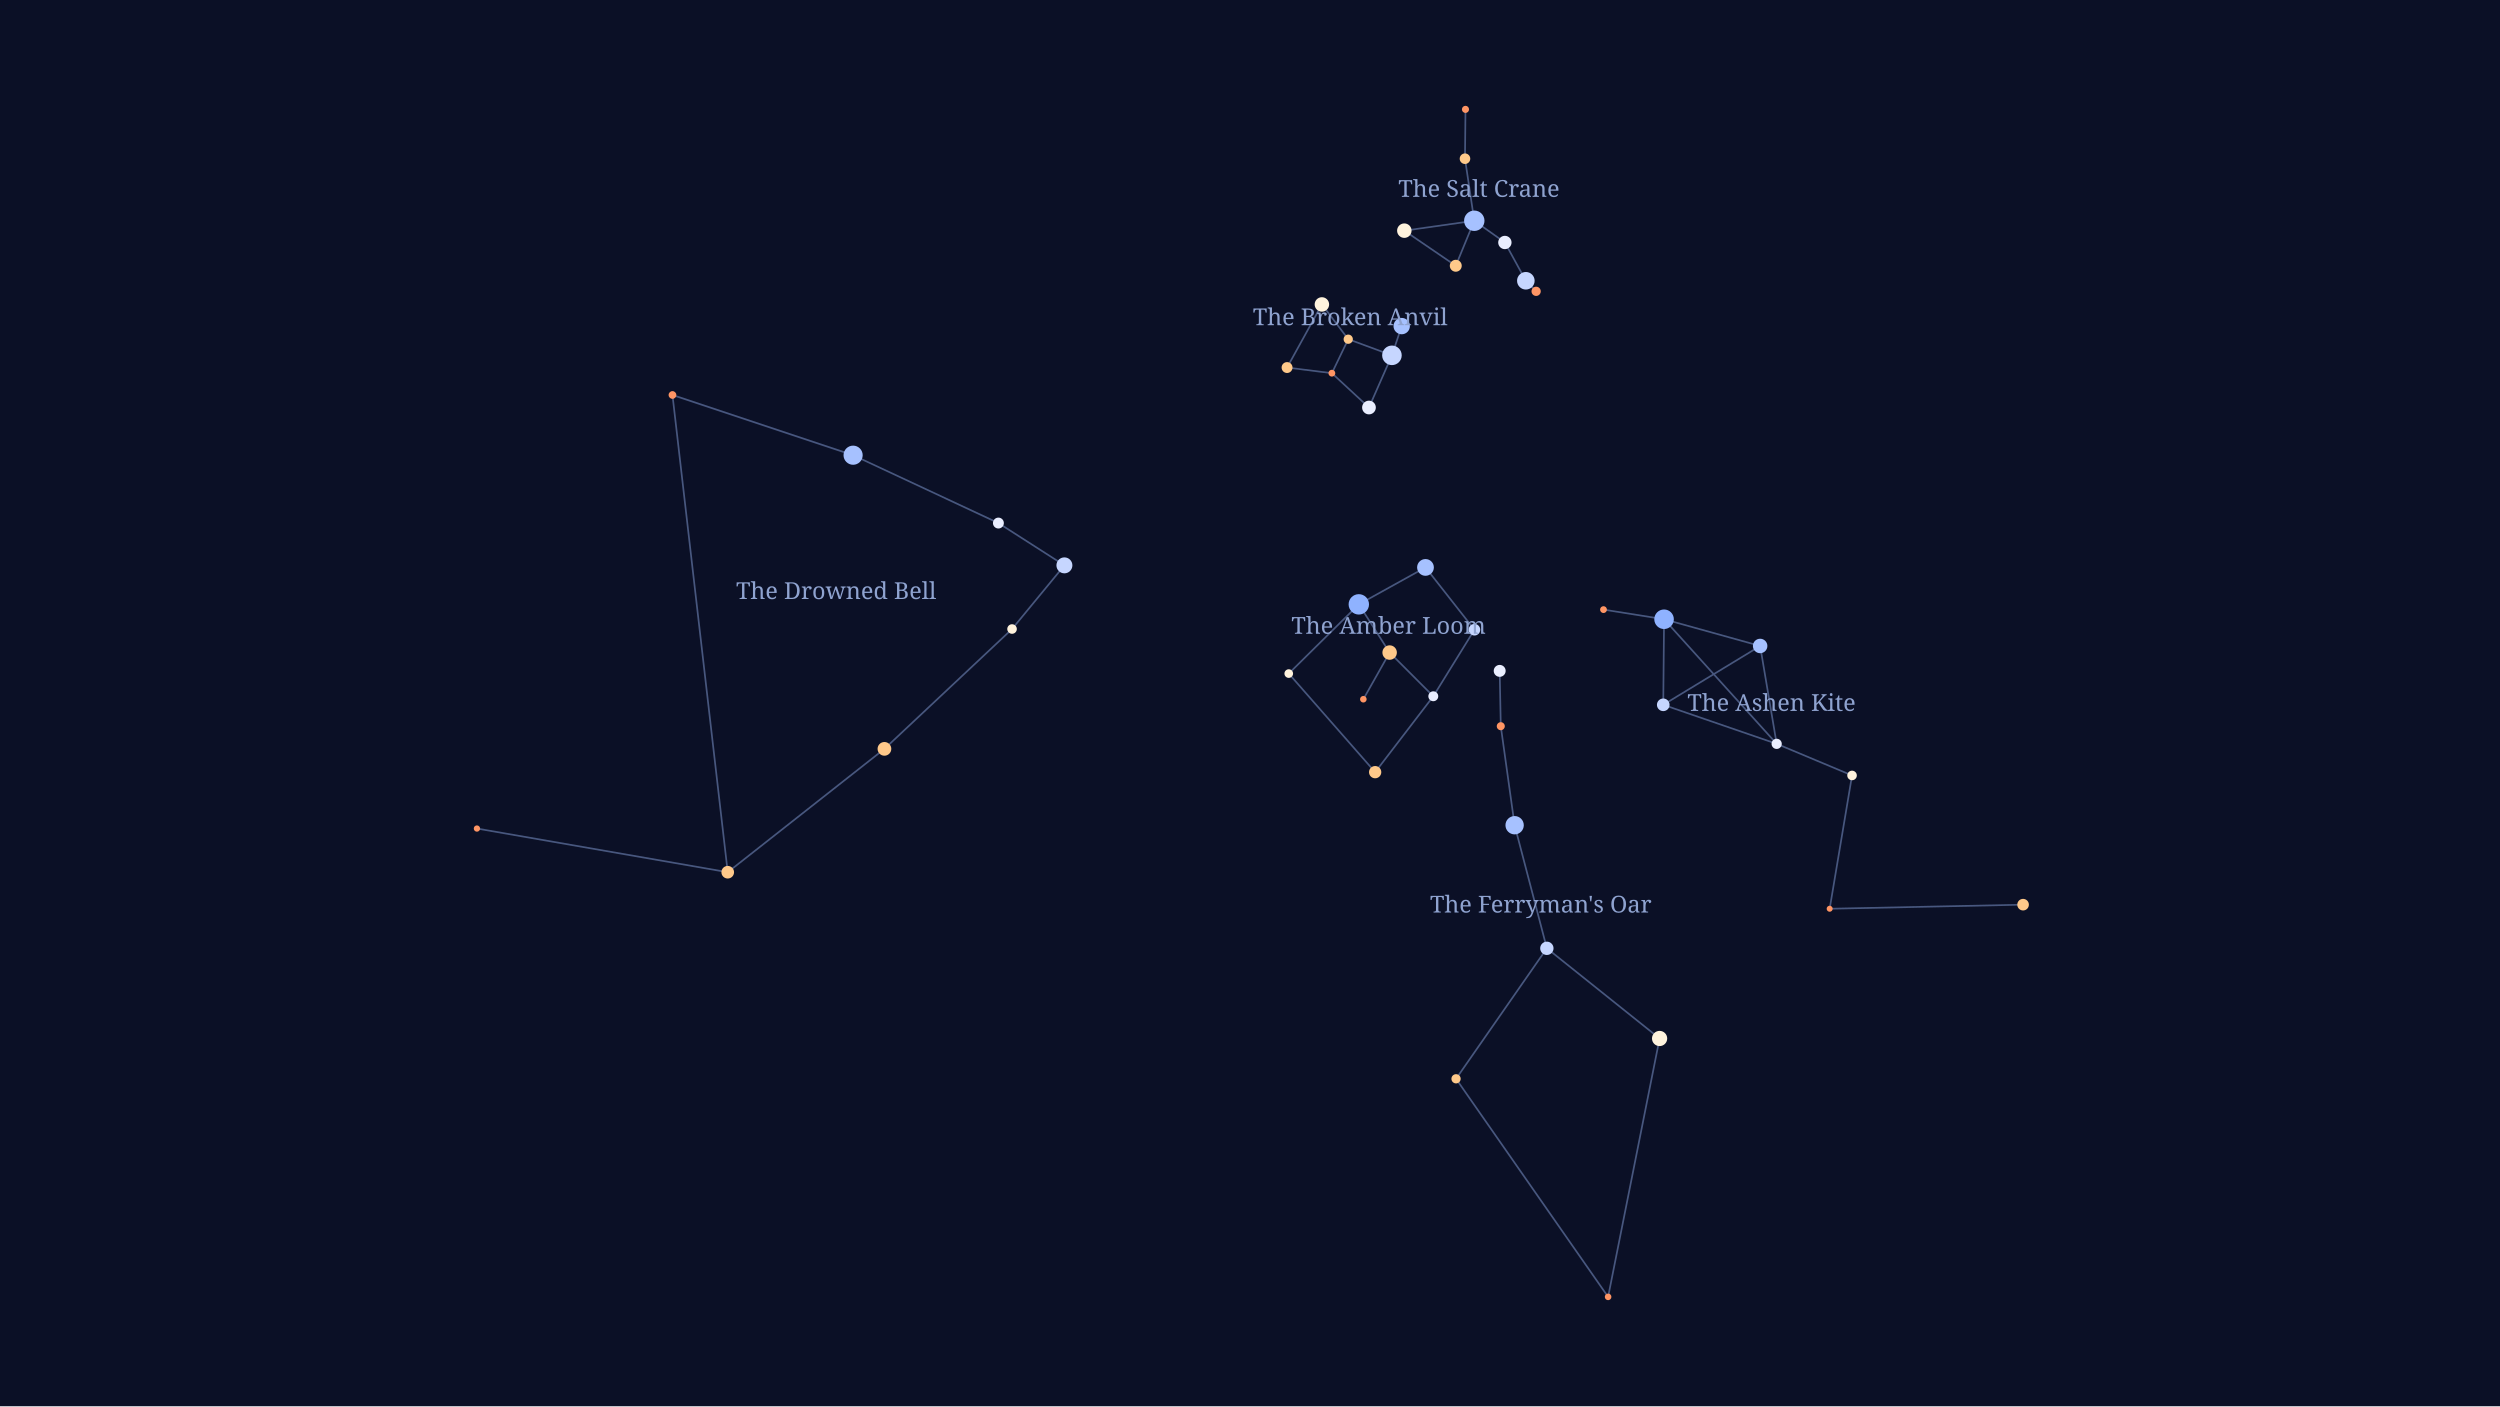
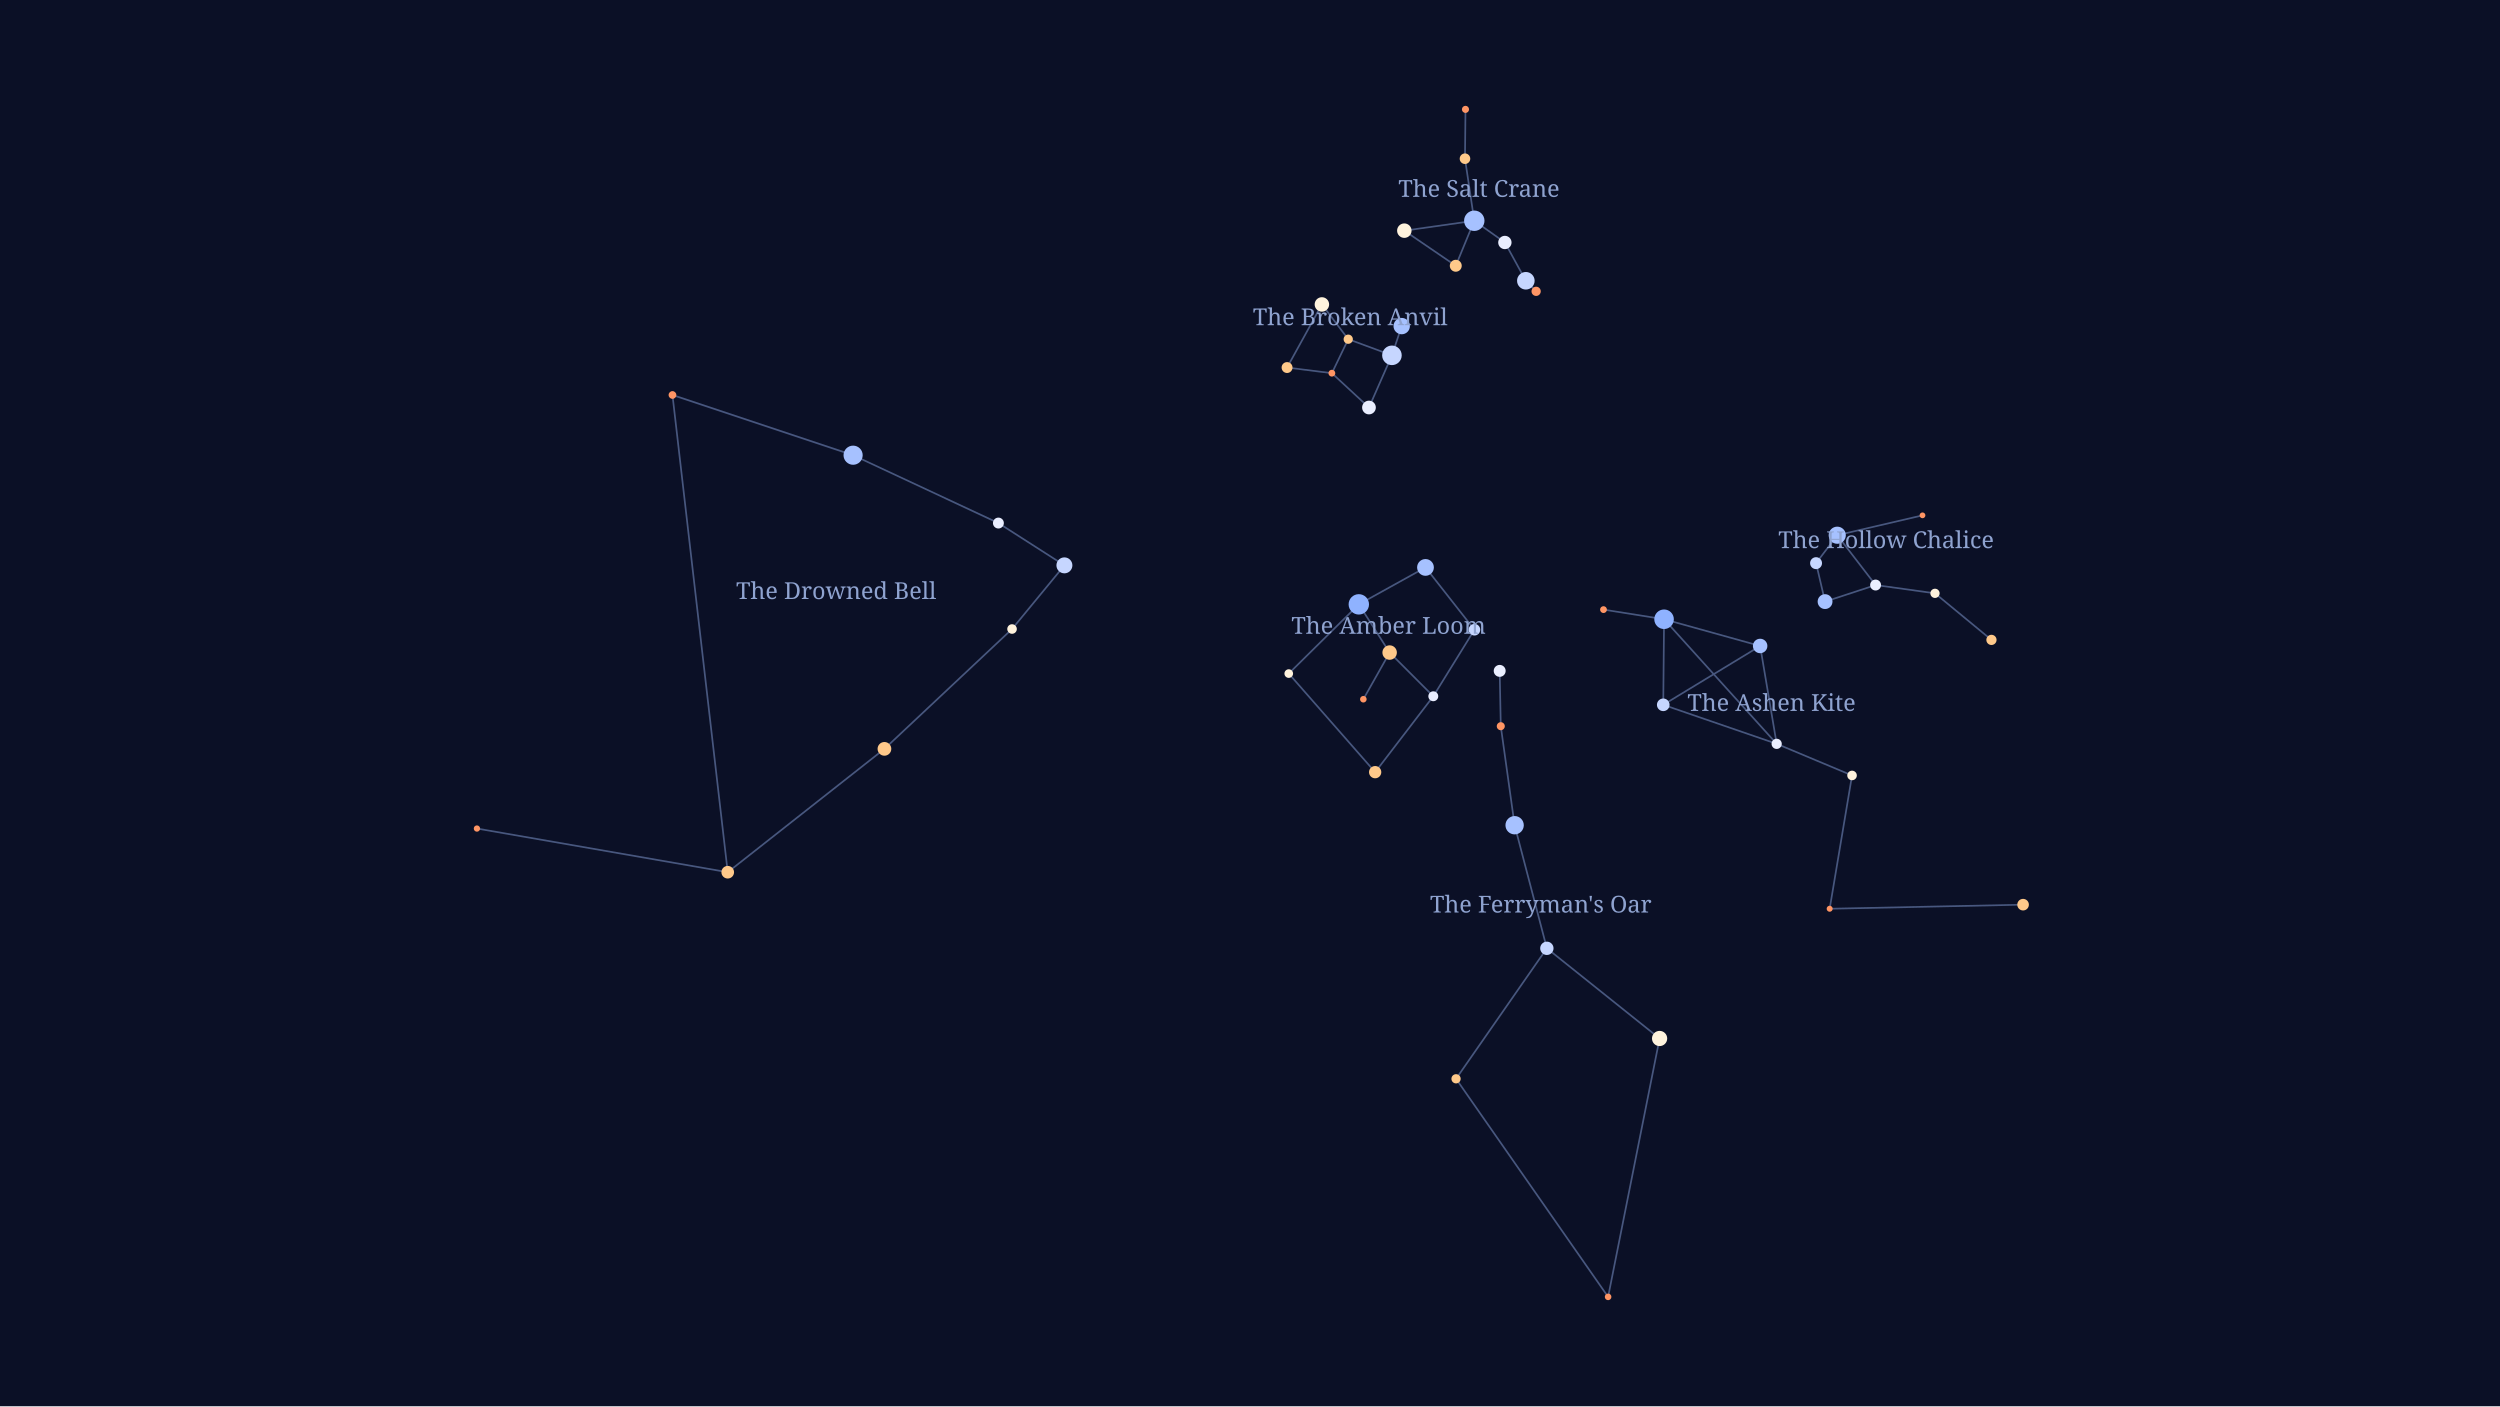
<svg xmlns="http://www.w3.org/2000/svg" width="1600" height="900" viewBox="0 0 1600 900" role="img" aria-label="A sky invented by three agents">
  <rect width="1600" height="900" fill="#0b1026" />
  <g stroke="#5c6f9c" stroke-width="1.1" opacity="0.75">
    <line x1="983.13" y1="186.45" x2="976.54" y2="179.69" />
    <line x1="976.54" y1="179.69" x2="963.12" y2="155.19" />
    <line x1="963.12" y1="155.19" x2="943.54" y2="141.28" />
    <line x1="943.54" y1="141.28" x2="931.69" y2="170.09" />
    <line x1="931.69" y1="170.09" x2="898.77" y2="147.62" />
    <line x1="898.77" y1="147.62" x2="943.54" y2="141.28" />
    <line x1="943.54" y1="141.28" x2="937.59" y2="101.57" />
    <line x1="937.59" y1="101.57" x2="937.91" y2="70.00" />
  </g>
  <circle cx="983.13" cy="186.45" r="2.96" fill="#ff9564" />
  <circle cx="937.91" cy="70.00" r="2.28" fill="#ff9564" />
  <circle cx="976.54" cy="179.69" r="5.62" fill="#c6d6ff" />
  <circle cx="937.59" cy="101.57" r="3.38" fill="#ffc98a" />
  <circle cx="963.12" cy="155.19" r="4.27" fill="#eaeeff" />
  <circle cx="943.54" cy="141.28" r="6.53" fill="#a6c1ff" />
  <circle cx="898.77" cy="147.62" r="4.63" fill="#fff3dd" />
  <circle cx="931.69" cy="170.09" r="3.82" fill="#ffc98a" />
  <text x="946.54" y="125.99" fill="#8fa3d0" font-size="15" font-family="Georgia, serif" text-anchor="middle">The Salt Crane</text>
  <g stroke="#5c6f9c" stroke-width="1.1" opacity="0.75">
    <line x1="897.09" y1="208.70" x2="890.84" y2="227.41" />
    <line x1="890.84" y1="227.41" x2="876.14" y2="260.81" />
    <line x1="890.84" y1="227.41" x2="862.87" y2="217.09" />
    <line x1="876.14" y1="260.81" x2="852.40" y2="238.84" />
    <line x1="862.87" y1="217.09" x2="852.40" y2="238.84" />
    <line x1="862.87" y1="217.09" x2="846.01" y2="194.84" />
    <line x1="852.40" y1="238.84" x2="823.72" y2="235.23" />
    <line x1="846.01" y1="194.84" x2="823.72" y2="235.23" />
  </g>
  <circle cx="846.01" cy="194.84" r="4.63" fill="#fff3dd" />
  <circle cx="823.72" cy="235.23" r="3.49" fill="#ffc98a" />
  <circle cx="897.09" cy="208.70" r="5.24" fill="#a6c1ff" />
  <circle cx="890.84" cy="227.41" r="6.26" fill="#c6d6ff" />
  <circle cx="876.14" cy="260.81" r="4.39" fill="#eaeeff" />
  <circle cx="862.87" cy="217.09" r="2.96" fill="#ffc98a" />
  <circle cx="852.40" cy="238.84" r="2.19" fill="#ff9564" />
  <text x="864.15" y="208.13" fill="#8fa3d0" font-size="15" font-family="Georgia, serif" text-anchor="middle">The Broken Anvil</text>
  <g stroke="#5c6f9c" stroke-width="1.1" opacity="0.75">
    <line x1="681.22" y1="361.83" x2="638.98" y2="334.76" />
    <line x1="681.22" y1="361.83" x2="647.71" y2="402.57" />
    <line x1="638.98" y1="334.76" x2="545.99" y2="291.33" />
    <line x1="647.71" y1="402.57" x2="566.04" y2="479.27" />
    <line x1="545.99" y1="291.33" x2="430.38" y2="252.79" />
    <line x1="566.04" y1="479.27" x2="465.75" y2="558.22" />
    <line x1="430.38" y1="252.79" x2="465.75" y2="558.22" />
    <line x1="465.75" y1="558.22" x2="305.23" y2="530.27" />
  </g>
  <circle cx="305.23" cy="530.27" r="2.02" fill="#ff9564" />
  <circle cx="681.22" cy="361.83" r="5.11" fill="#c6d6ff" />
  <circle cx="566.04" cy="479.27" r="4.39" fill="#ffc98a" />
  <circle cx="545.99" cy="291.33" r="6.13" fill="#a6c1ff" />
  <circle cx="465.75" cy="558.22" r="4.04" fill="#ffc98a" />
  <circle cx="430.38" cy="252.79" r="2.47" fill="#ff9564" />
  <circle cx="647.71" cy="402.57" r="3.06" fill="#fff3dd" />
  <circle cx="638.98" cy="334.76" r="3.49" fill="#eaeeff" />
  <text x="535.16" y="383.38" fill="#8fa3d0" font-size="15" font-family="Georgia, serif" text-anchor="middle">The Drowned Bell</text>
  <g stroke="#5c6f9c" stroke-width="1.1" opacity="0.75">
    <line x1="912.31" y1="363.15" x2="943.64" y2="403.03" />
    <line x1="912.31" y1="363.15" x2="869.64" y2="386.79" />
    <line x1="869.64" y1="386.79" x2="824.80" y2="431.09" />
    <line x1="943.64" y1="403.03" x2="917.31" y2="445.61" />
    <line x1="917.31" y1="445.61" x2="880.10" y2="494.18" />
    <line x1="869.64" y1="386.79" x2="889.37" y2="417.64" />
    <line x1="889.37" y1="417.64" x2="917.31" y2="445.61" />
    <line x1="889.37" y1="417.64" x2="872.54" y2="447.51" />
    <line x1="824.80" y1="431.09" x2="880.10" y2="494.18" />
  </g>
  <circle cx="869.64" cy="386.79" r="6.53" fill="#8fb2ff" />
  <circle cx="912.31" cy="363.15" r="5.36" fill="#a6c1ff" />
  <circle cx="880.10" cy="494.18" r="3.93" fill="#ffc98a" />
  <circle cx="824.80" cy="431.09" r="2.76" fill="#fff3dd" />
  <circle cx="917.31" cy="445.61" r="3.17" fill="#eaeeff" />
  <circle cx="943.64" cy="403.03" r="3.71" fill="#c6d6ff" />
  <circle cx="889.37" cy="417.64" r="4.63" fill="#ffc98a" />
  <circle cx="872.54" cy="447.51" r="2.11" fill="#ff9564" />
  <text x="888.71" y="405.63" fill="#8fa3d0" font-size="15" font-family="Georgia, serif" text-anchor="middle">The Amber Loom</text>
  <g stroke="#5c6f9c" stroke-width="1.1" opacity="0.75">
    <line x1="959.80" y1="429.36" x2="960.50" y2="464.77" />
    <line x1="960.50" y1="464.77" x2="969.36" y2="528.14" />
    <line x1="969.36" y1="528.14" x2="989.99" y2="606.92" />
    <line x1="989.99" y1="606.92" x2="931.87" y2="690.43" />
    <line x1="989.99" y1="606.92" x2="1062.14" y2="664.63" />
    <line x1="931.87" y1="690.43" x2="1029.19" y2="830.00" />
    <line x1="1062.14" y1="664.63" x2="1029.19" y2="830.00" />
  </g>
  <circle cx="1062.14" cy="664.63" r="4.87" fill="#fff3dd" />
  <circle cx="931.87" cy="690.43" r="2.96" fill="#ffc98a" />
  <circle cx="960.50" cy="464.77" r="2.57" fill="#ff9564" />
  <circle cx="959.80" cy="429.36" r="3.82" fill="#eaeeff" />
  <circle cx="969.36" cy="528.14" r="5.87" fill="#a6c1ff" />
  <circle cx="989.99" cy="606.92" r="4.27" fill="#c6d6ff" />
  <circle cx="1029.19" cy="830.00" r="2.11" fill="#ff9564" />
  <text x="986.12" y="584.04" fill="#8fa3d0" font-size="15" font-family="Georgia, serif" text-anchor="middle">The Ferryman's Oar</text>
  <g stroke="#5c6f9c" stroke-width="1.1" opacity="0.75">
    <line x1="1065.00" y1="396.32" x2="1064.48" y2="451.08" />
    <line x1="1064.48" y1="451.08" x2="1137.07" y2="476.06" />
    <line x1="1137.07" y1="476.06" x2="1126.49" y2="413.42" />
    <line x1="1126.49" y1="413.42" x2="1065.00" y2="396.32" />
    <line x1="1065.00" y1="396.32" x2="1137.07" y2="476.06" />
    <line x1="1064.48" y1="451.08" x2="1126.49" y2="413.42" />
    <line x1="1137.07" y1="476.06" x2="1185.31" y2="496.29" />
    <line x1="1185.31" y1="496.29" x2="1170.99" y2="581.60" />
    <line x1="1170.99" y1="581.60" x2="1294.77" y2="578.99" />
    <line x1="1065.00" y1="396.32" x2="1026.24" y2="390.15" />
  </g>
  <circle cx="1126.49" cy="413.42" r="4.63" fill="#a6c1ff" />
  <circle cx="1137.07" cy="476.06" r="3.27" fill="#eaeeff" />
  <circle cx="1185.31" cy="496.29" r="3.06" fill="#fff3dd" />
  <circle cx="1170.99" cy="581.60" r="1.93" fill="#ff9564" />
  <circle cx="1294.77" cy="578.99" r="3.71" fill="#ffc98a" />
  <circle cx="1065.00" cy="396.32" r="6.26" fill="#8fb2ff" />
  <circle cx="1026.24" cy="390.15" r="2.19" fill="#ff9564" />
  <circle cx="1064.48" cy="451.08" r="4.04" fill="#c6d6ff" />
  <text x="1133.79" y="454.99" fill="#8fa3d0" font-size="15" font-family="Georgia, serif" text-anchor="middle">The Ashen Kite</text>
+   <g stroke="#5c6f9c" stroke-width="1.1" opacity="0.75">
+     <line x1="1168.04" y1="385.03" x2="1162.28" y2="360.42" />
+     <line x1="1162.28" y1="360.42" x2="1175.84" y2="342.54" />
+     <line x1="1168.04" y1="385.03" x2="1200.38" y2="374.43" />
+     <line x1="1175.84" y1="342.54" x2="1200.38" y2="374.43" />
+     <line x1="1200.38" y1="374.43" x2="1238.40" y2="379.73" />
+     <line x1="1238.40" y1="379.73" x2="1274.53" y2="409.53" />
+     <line x1="1175.84" y1="342.54" x2="1230.40" y2="329.82" />
+   </g>
+   <circle cx="1200.38" cy="374.43" r="3.49" fill="#eaeeff" />
+   <circle cx="1230.40" cy="329.82" r="1.85" fill="#ff9564" />
+   <circle cx="1274.53" cy="409.53" r="3.27" fill="#ffc98a" />
+   <circle cx="1175.84" cy="342.54" r="5.49" fill="#a6c1ff" />
+   <circle cx="1168.04" cy="385.03" r="4.75" fill="#a6c1ff" />
+   <circle cx="1162.28" cy="360.42" r="3.82" fill="#c6d6ff" />
+   <circle cx="1238.40" cy="379.73" r="2.96" fill="#fff3dd" />
+   <text x="1207.12" y="350.79" fill="#8fa3d0" font-size="15" font-family="Georgia, serif" text-anchor="middle">The Hollow Chalice</text>
</svg>
